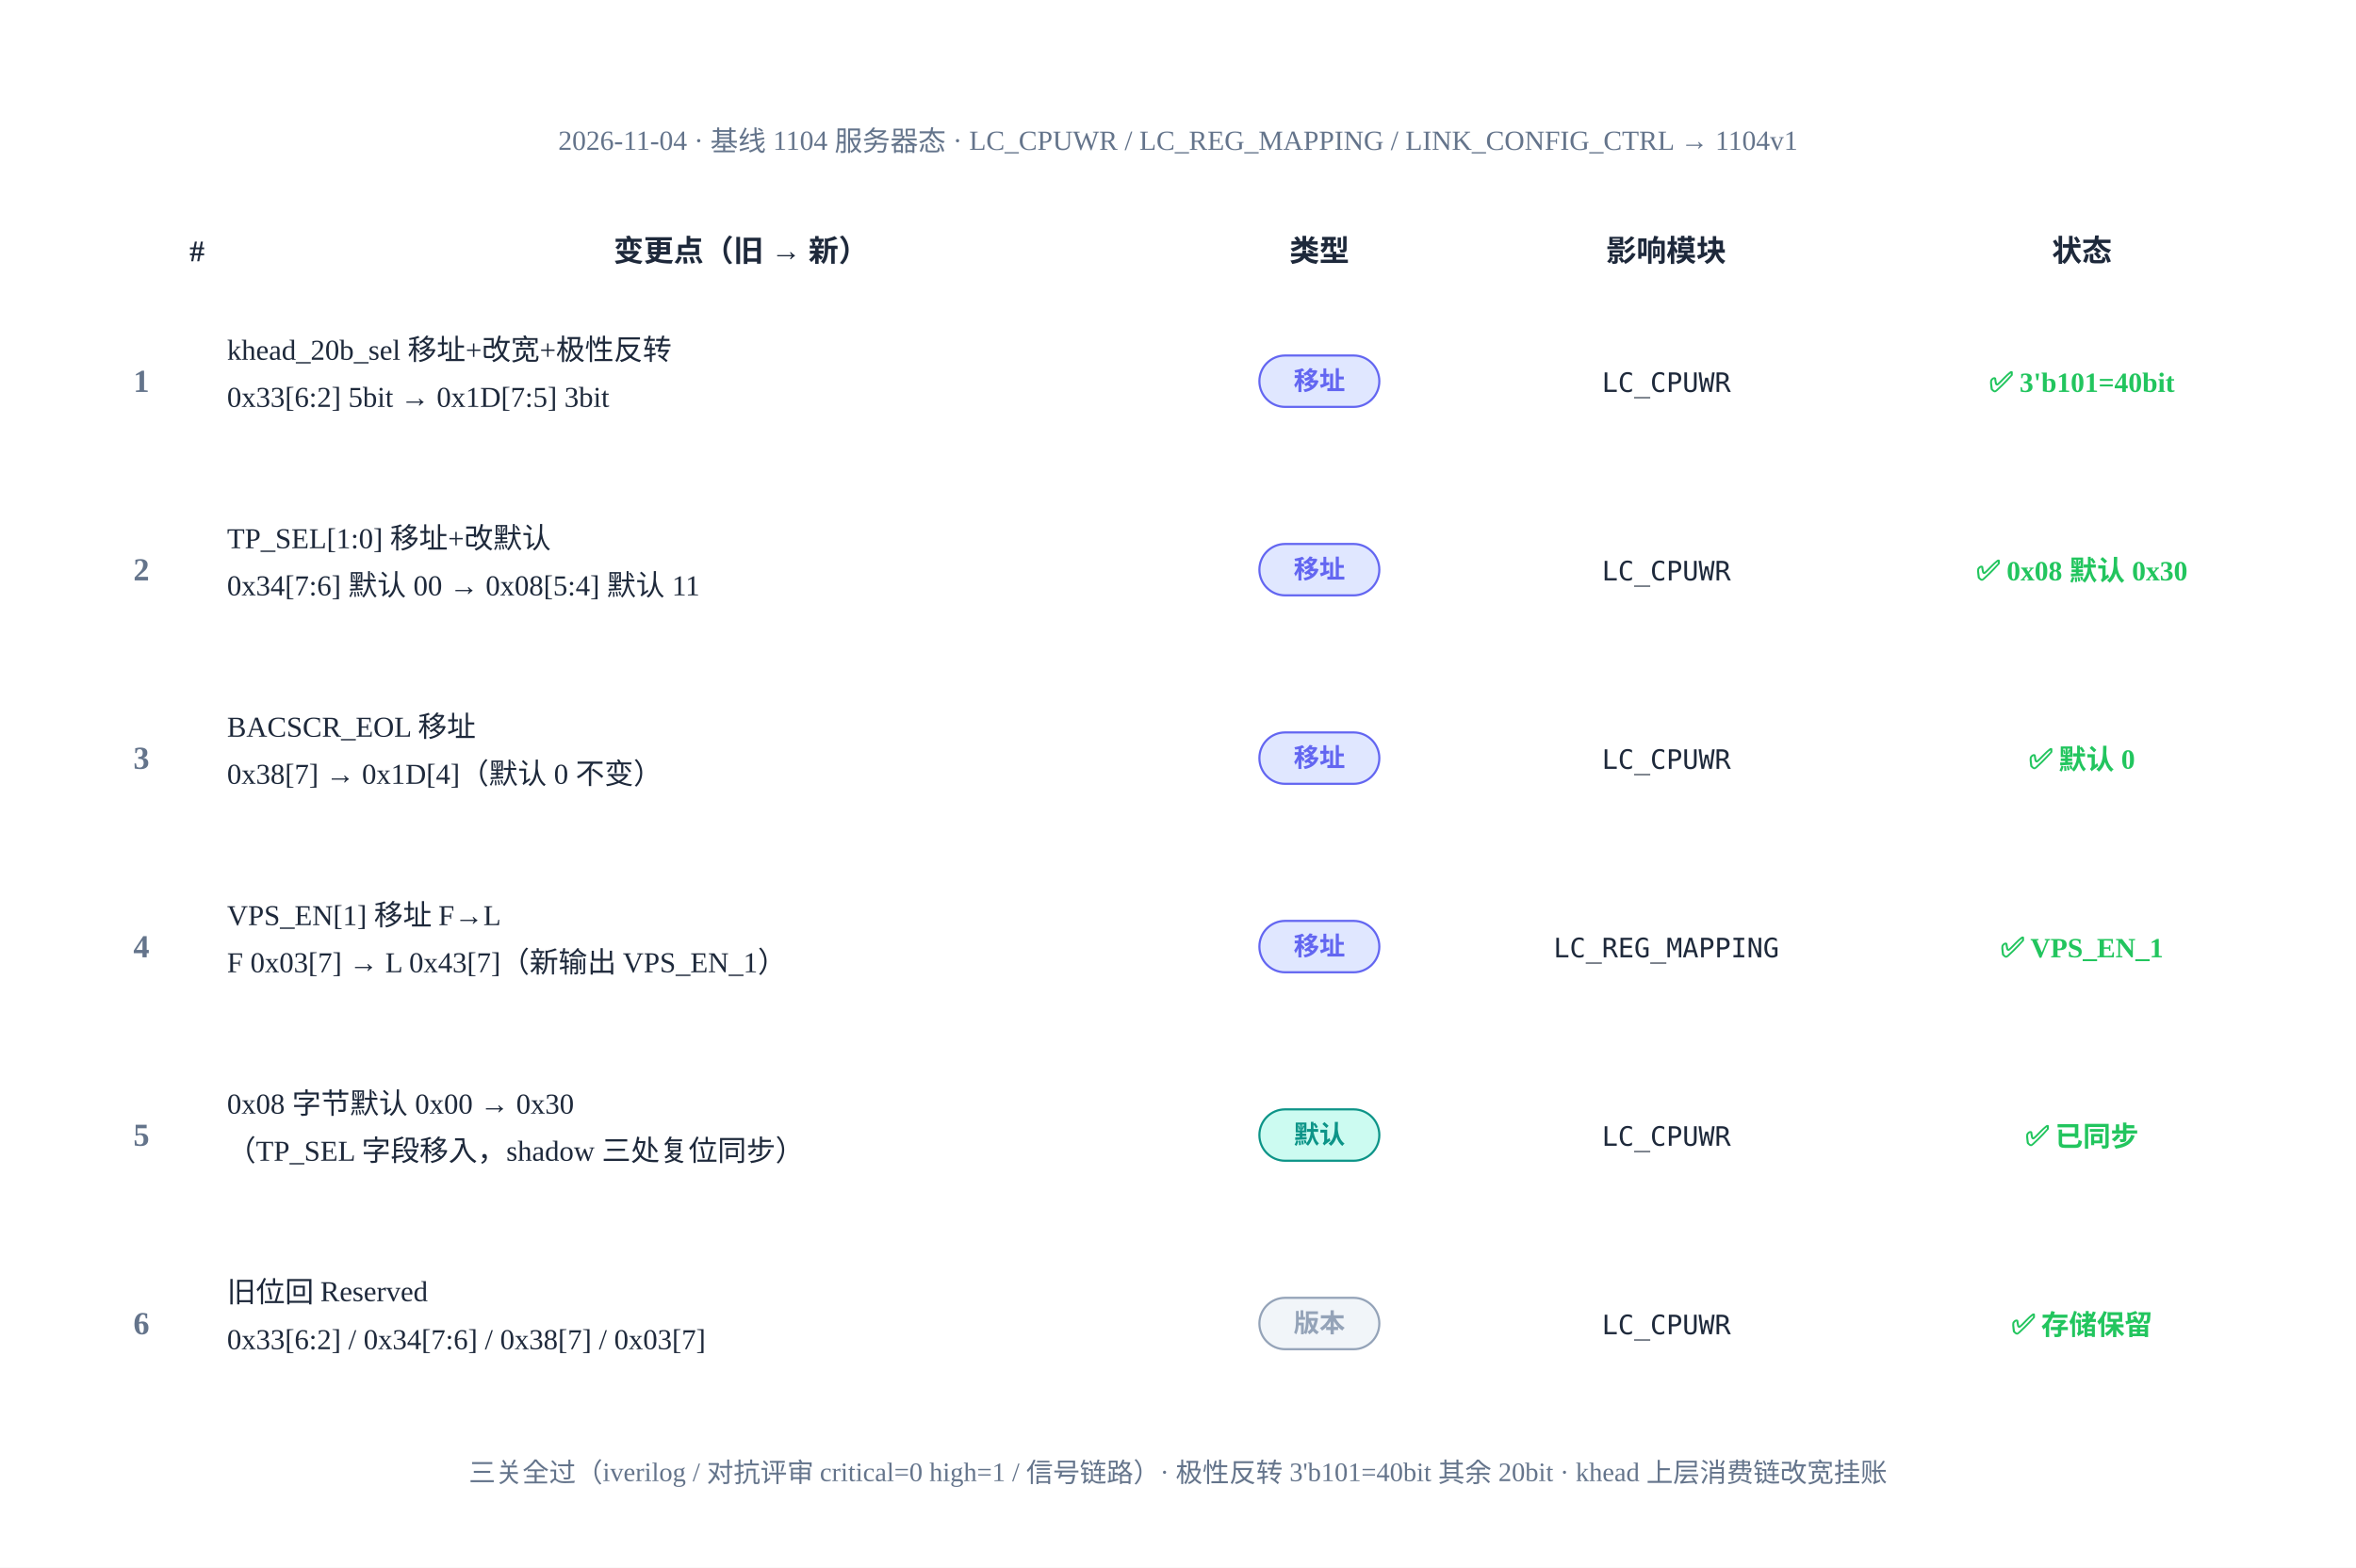
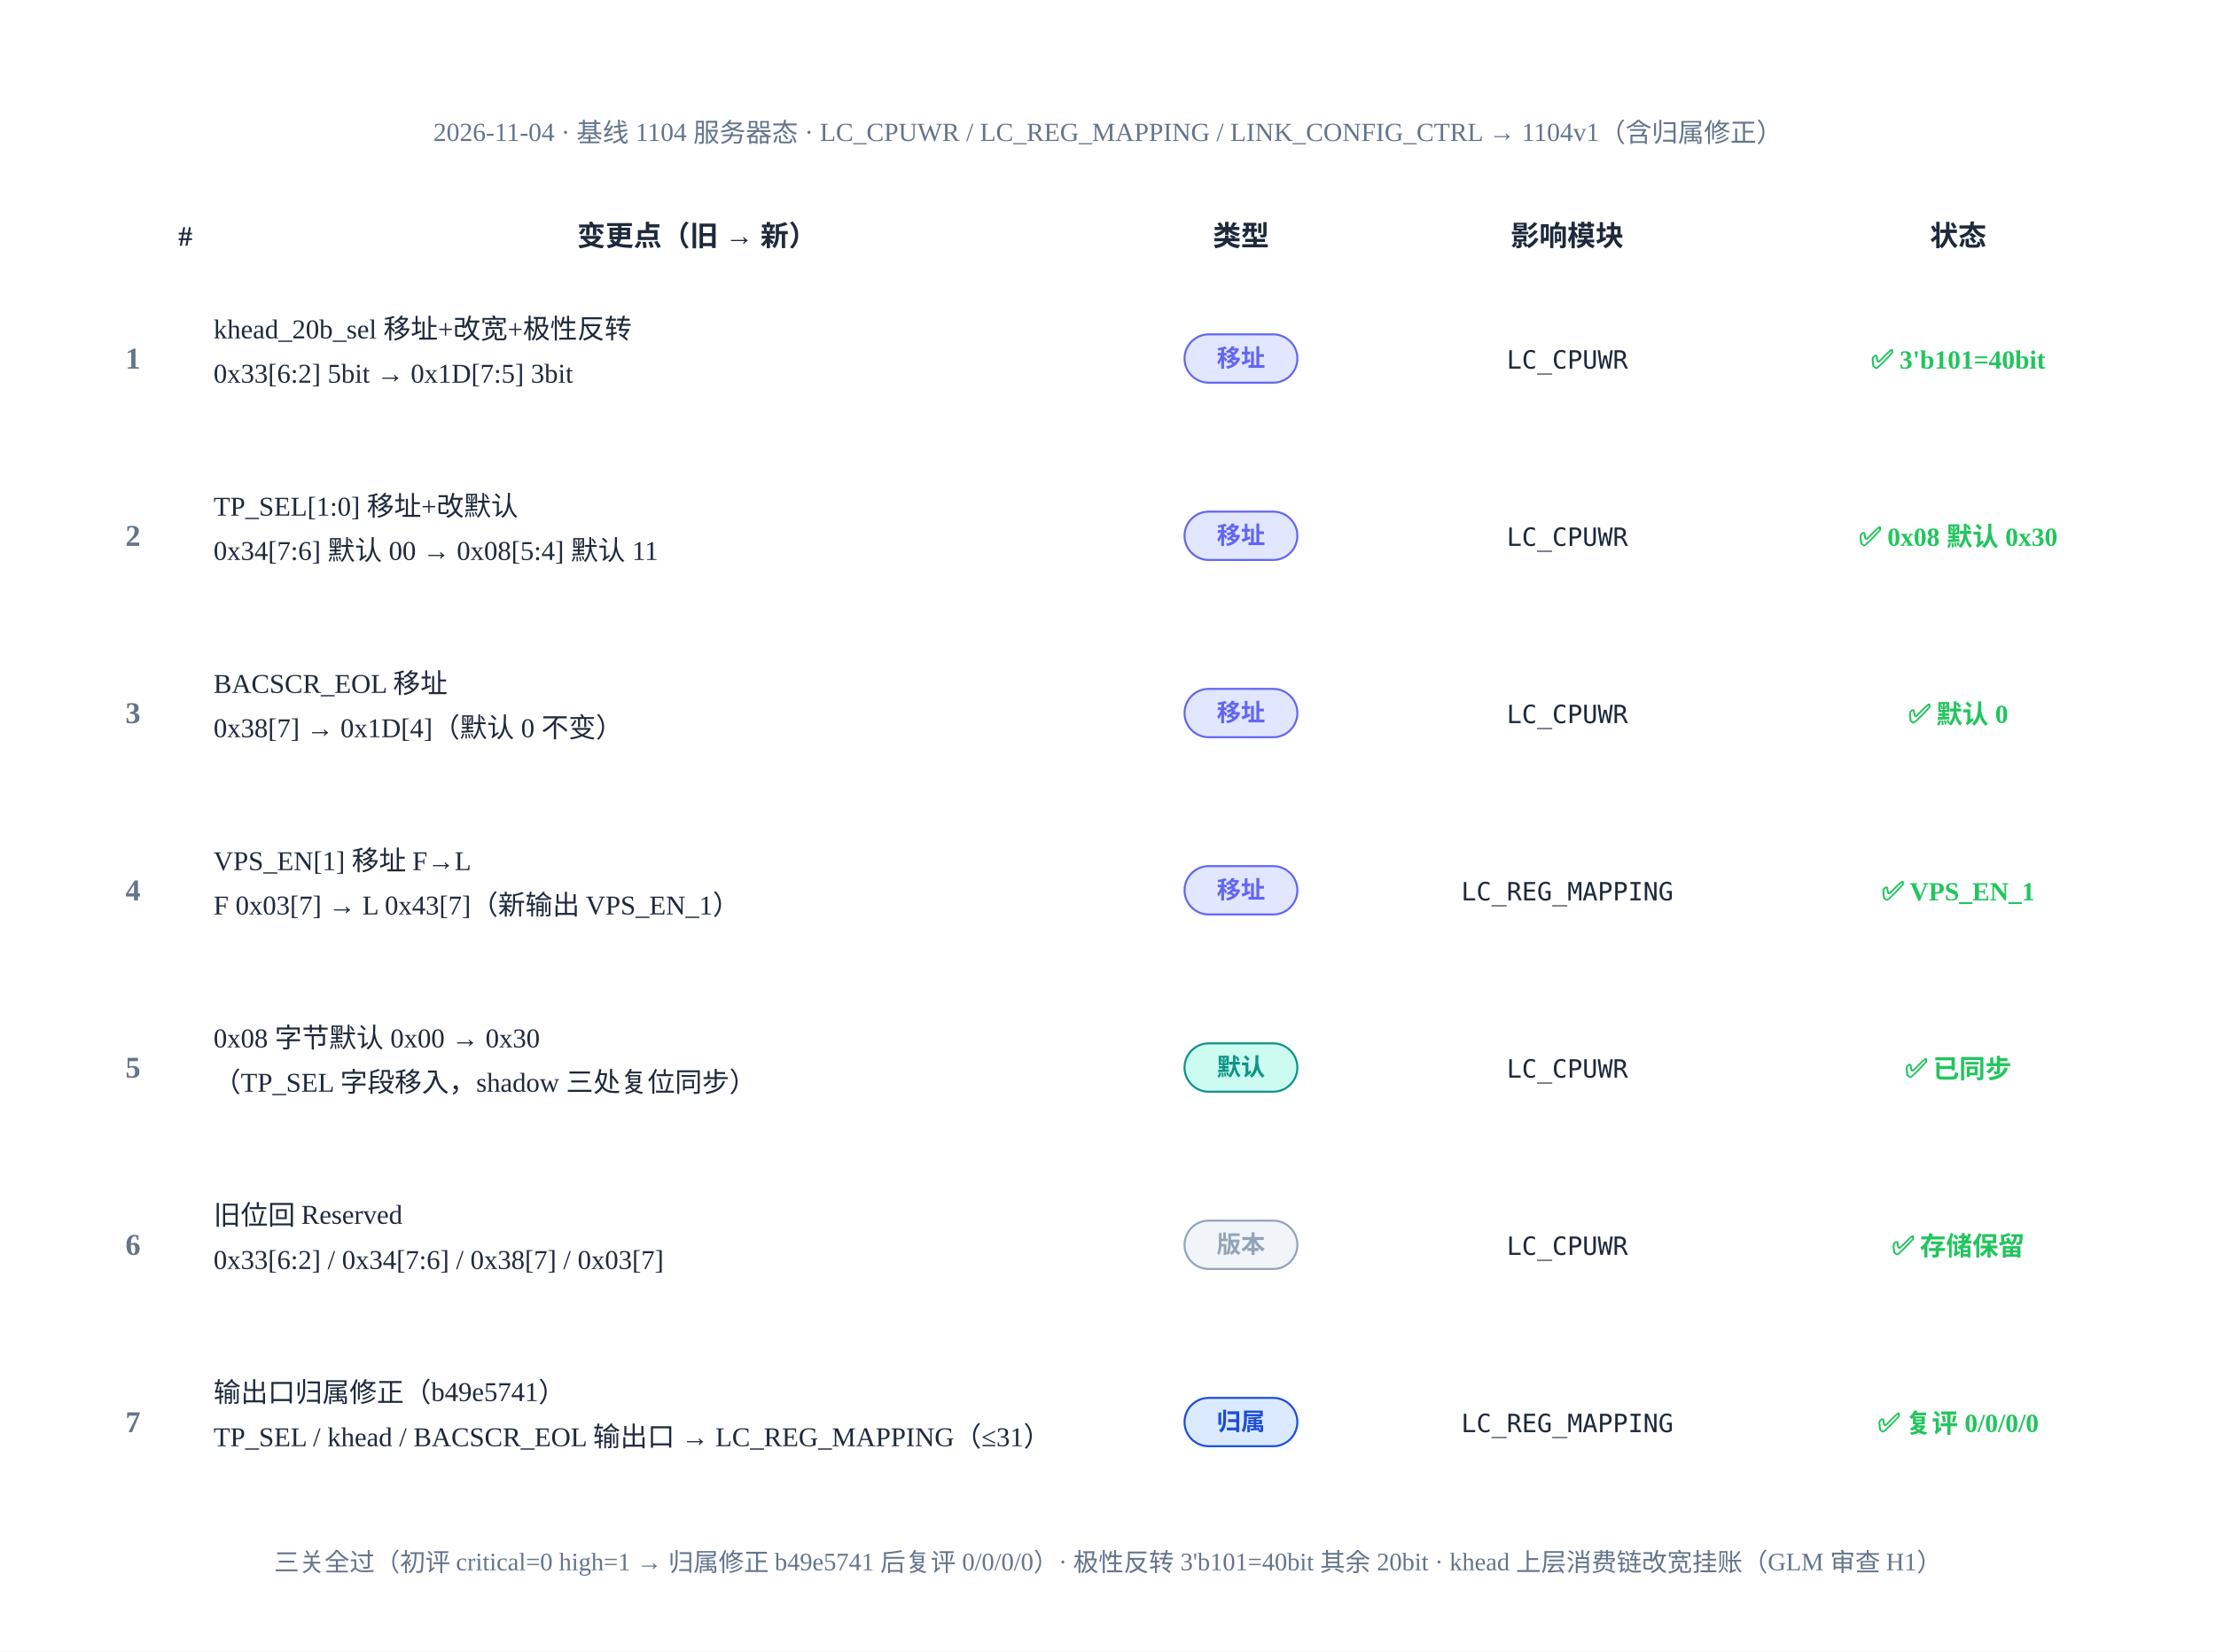
- <svg xmlns="http://www.w3.org/2000/svg" width="1100" height="732" viewBox="0 0 1100 732" style="background:#ffffff">
-   <rect width="1100" height="732" fill="#ffffff" />
+ <svg xmlns="http://www.w3.org/2000/svg" width="1100" height="820" viewBox="0 0 1100 820" style="background:#ffffff">
+   <rect width="1100" height="820" fill="#ffffff" />
  <text x="550.0" y="42" text-anchor="middle" class="title" font-size="22" font-weight="bold" fill="#1e293b">1104v1 迭代变更 · 寄存器三件套升版</text>
-   <text x="550.0" y="70" text-anchor="middle" font-size="13" fill="#64748b">2026-11-04 · 基线 1104 服务器态 · LC_CPUWR / LC_REG_MAPPING / LINK_CONFIG_CTRL → 1104v1</text>
+   <text x="550.0" y="70" text-anchor="middle" font-size="13" fill="#64748b">2026-11-04 · 基线 1104 服务器态 · LC_CPUWR / LC_REG_MAPPING / LINK_CONFIG_CTRL → 1104v1（含归属修正）</text>
  <rect class="head" x="40" y="100" width="1020" height="34" fill="#f1f5f9" />
  <text x="92.0" y="122" text-anchor="middle" font-size="14" font-weight="700" fill="#1e293b">#</text>
  <text x="346.0" y="122" text-anchor="middle" font-size="14" font-weight="700" fill="#1e293b">变更点（旧 → 新）</text>
  <text x="616.0" y="122" text-anchor="middle" font-size="14" font-weight="700" fill="#1e293b">类型</text>
  <text x="778.0" y="122" text-anchor="middle" font-size="14" font-weight="700" fill="#1e293b">影响模块</text>
  <text x="972.0" y="122" text-anchor="middle" font-size="14" font-weight="700" fill="#1e293b">状态</text>
  <rect class="row" style="animation-delay:0.15s" x="40" y="134" width="1020" height="88" fill="#ffffff" stroke="#e2e8f0" stroke-width="1" />
  <text x="66.0" y="183.0" text-anchor="middle" font-size="15" font-weight="700" fill="#64748b">1</text>
  <text x="106" y="168.0" font-size="13.5" fill="#1e293b">khead_20b_sel 移址+改宽+极性反转</text>
  <text x="106" y="190.0" font-size="13.5" fill="#1e293b">0x33[6:2] 5bit → 0x1D[7:5] 3bit</text>
  <rect x="588.0" y="166.0" width="56" height="24" rx="12" fill="#e0e7ff" stroke="#6366f1" stroke-width="1" />
  <text x="616.0" y="182.0" text-anchor="middle" font-size="12" font-weight="700" fill="#6366f1">移址</text>
  <text x="778.0" y="183.0" text-anchor="middle" font-size="12.5" fill="#1e293b" font-family="Consolas, Monaco, monospace">LC_CPUWR</text>
  <text x="972.0" y="183.0" text-anchor="middle" font-size="13" font-weight="700" fill="#22c55e">✅ 3'b101=40bit</text>
  <rect class="row" style="animation-delay:0.27s" x="40" y="222" width="1020" height="88" fill="#f8fafc" stroke="#e2e8f0" stroke-width="1" />
  <text x="66.0" y="271.0" text-anchor="middle" font-size="15" font-weight="700" fill="#64748b">2</text>
  <text x="106" y="256.0" font-size="13.5" fill="#1e293b">TP_SEL[1:0] 移址+改默认</text>
  <text x="106" y="278.0" font-size="13.5" fill="#1e293b">0x34[7:6] 默认 00 → 0x08[5:4] 默认 11</text>
  <rect x="588.0" y="254.0" width="56" height="24" rx="12" fill="#e0e7ff" stroke="#6366f1" stroke-width="1" />
  <text x="616.0" y="270.0" text-anchor="middle" font-size="12" font-weight="700" fill="#6366f1">移址</text>
  <text x="778.0" y="271.0" text-anchor="middle" font-size="12.5" fill="#1e293b" font-family="Consolas, Monaco, monospace">LC_CPUWR</text>
  <text x="972.0" y="271.0" text-anchor="middle" font-size="13" font-weight="700" fill="#22c55e">✅ 0x08 默认 0x30</text>
  <rect class="row" style="animation-delay:0.39s" x="40" y="310" width="1020" height="88" fill="#ffffff" stroke="#e2e8f0" stroke-width="1" />
  <text x="66.0" y="359.0" text-anchor="middle" font-size="15" font-weight="700" fill="#64748b">3</text>
  <text x="106" y="344.0" font-size="13.5" fill="#1e293b">BACSCR_EOL 移址</text>
  <text x="106" y="366.0" font-size="13.5" fill="#1e293b">0x38[7] → 0x1D[4]（默认 0 不变）</text>
  <rect x="588.0" y="342.0" width="56" height="24" rx="12" fill="#e0e7ff" stroke="#6366f1" stroke-width="1" />
  <text x="616.0" y="358.0" text-anchor="middle" font-size="12" font-weight="700" fill="#6366f1">移址</text>
  <text x="778.0" y="359.0" text-anchor="middle" font-size="12.5" fill="#1e293b" font-family="Consolas, Monaco, monospace">LC_CPUWR</text>
  <text x="972.0" y="359.0" text-anchor="middle" font-size="13" font-weight="700" fill="#22c55e">✅ 默认 0</text>
  <rect class="row" style="animation-delay:0.51s" x="40" y="398" width="1020" height="88" fill="#f8fafc" stroke="#e2e8f0" stroke-width="1" />
  <text x="66.0" y="447.0" text-anchor="middle" font-size="15" font-weight="700" fill="#64748b">4</text>
  <text x="106" y="432.0" font-size="13.5" fill="#1e293b">VPS_EN[1] 移址 F→L</text>
  <text x="106" y="454.0" font-size="13.5" fill="#1e293b">F 0x03[7] → L 0x43[7]（新输出 VPS_EN_1）</text>
  <rect x="588.0" y="430.0" width="56" height="24" rx="12" fill="#e0e7ff" stroke="#6366f1" stroke-width="1" />
  <text x="616.0" y="446.0" text-anchor="middle" font-size="12" font-weight="700" fill="#6366f1">移址</text>
  <text x="778.0" y="447.0" text-anchor="middle" font-size="12.5" fill="#1e293b" font-family="Consolas, Monaco, monospace">LC_REG_MAPPING</text>
  <text x="972.0" y="447.0" text-anchor="middle" font-size="13" font-weight="700" fill="#22c55e">✅ VPS_EN_1</text>
  <rect class="row" style="animation-delay:0.63s" x="40" y="486" width="1020" height="88" fill="#ffffff" stroke="#e2e8f0" stroke-width="1" />
  <text x="66.0" y="535.0" text-anchor="middle" font-size="15" font-weight="700" fill="#64748b">5</text>
  <text x="106" y="520.0" font-size="13.5" fill="#1e293b">0x08 字节默认 0x00 → 0x30</text>
  <text x="106" y="542.0" font-size="13.5" fill="#1e293b">（TP_SEL 字段移入，shadow 三处复位同步）</text>
  <rect x="588.0" y="518.0" width="56" height="24" rx="12" fill="#ccfbf1" stroke="#0d9488" stroke-width="1" />
  <text x="616.0" y="534.0" text-anchor="middle" font-size="12" font-weight="700" fill="#0d9488">默认</text>
  <text x="778.0" y="535.0" text-anchor="middle" font-size="12.5" fill="#1e293b" font-family="Consolas, Monaco, monospace">LC_CPUWR</text>
  <text x="972.0" y="535.0" text-anchor="middle" font-size="13" font-weight="700" fill="#22c55e">✅ 已同步</text>
  <rect class="row" style="animation-delay:0.75s" x="40" y="574" width="1020" height="88" fill="#f8fafc" stroke="#e2e8f0" stroke-width="1" />
  <text x="66.0" y="623.0" text-anchor="middle" font-size="15" font-weight="700" fill="#64748b">6</text>
  <text x="106" y="608.0" font-size="13.5" fill="#1e293b">旧位回 Reserved</text>
  <text x="106" y="630.0" font-size="13.5" fill="#1e293b">0x33[6:2] / 0x34[7:6] / 0x38[7] / 0x03[7]</text>
  <rect x="588.0" y="606.0" width="56" height="24" rx="12" fill="#f1f5f9" stroke="#94a3b8" stroke-width="1" />
  <text x="616.0" y="622.0" text-anchor="middle" font-size="12" font-weight="700" fill="#94a3b8">版本</text>
  <text x="778.0" y="623.0" text-anchor="middle" font-size="12.5" fill="#1e293b" font-family="Consolas, Monaco, monospace">LC_CPUWR</text>
  <text x="972.0" y="623.0" text-anchor="middle" font-size="13" font-weight="700" fill="#22c55e">✅ 存储保留</text>
-   <text x="550.0" y="692" text-anchor="middle" font-size="12.5" fill="#64748b">三关全过（iverilog / 对抗评审 critical=0 high=1 / 信号链路）· 极性反转 3'b101=40bit 其余 20bit · khead 上层消费链改宽挂账</text>
+   <rect class="row" style="animation-delay:0.87s" x="40" y="662" width="1020" height="88" fill="#ffffff" stroke="#e2e8f0" stroke-width="1" />
+   <text x="66.0" y="711.0" text-anchor="middle" font-size="15" font-weight="700" fill="#64748b">7</text>
+   <text x="106" y="696.0" font-size="13.5" fill="#1e293b">输出口归属修正（b49e5741）</text>
+   <text x="106" y="718.0" font-size="13.5" fill="#1e293b">TP_SEL / khead / BACSCR_EOL 输出口 → LC_REG_MAPPING（≤31）</text>
+   <rect x="588.0" y="694.0" width="56" height="24" rx="12" fill="#dbeafe" stroke="#1d4ed8" stroke-width="1" />
+   <text x="616.0" y="710.0" text-anchor="middle" font-size="12" font-weight="700" fill="#1d4ed8">归属</text>
+   <text x="778.0" y="711.0" text-anchor="middle" font-size="12.5" fill="#1e293b" font-family="Consolas, Monaco, monospace">LC_REG_MAPPING</text>
+   <text x="972.0" y="711.0" text-anchor="middle" font-size="13" font-weight="700" fill="#22c55e">✅ 复评 0/0/0/0</text>
+   <text x="550.0" y="780" text-anchor="middle" font-size="12.5" fill="#64748b">三关全过（初评 critical=0 high=1 → 归属修正 b49e5741 后复评 0/0/0/0）· 极性反转 3'b101=40bit 其余 20bit · khead 上层消费链改宽挂账（GLM 审查 H1）</text>
  <style>
.title, .head { opacity:0; animation: fadeIn .4s ease forwards; }
.row { opacity:0; animation: rowIn .35s cubic-bezier(.22,.7,.3,1) forwards; }
@keyframes fadeIn { from { opacity:0; } to { opacity:1; } }
@keyframes rowIn { from { opacity:0; transform:translateY(6px); } to { opacity:1; transform:none; } }
@media (prefers-reduced-motion:reduce) { *{animation:none!important} .title,.head,.row{opacity:1!important} }
</style>
</svg>
